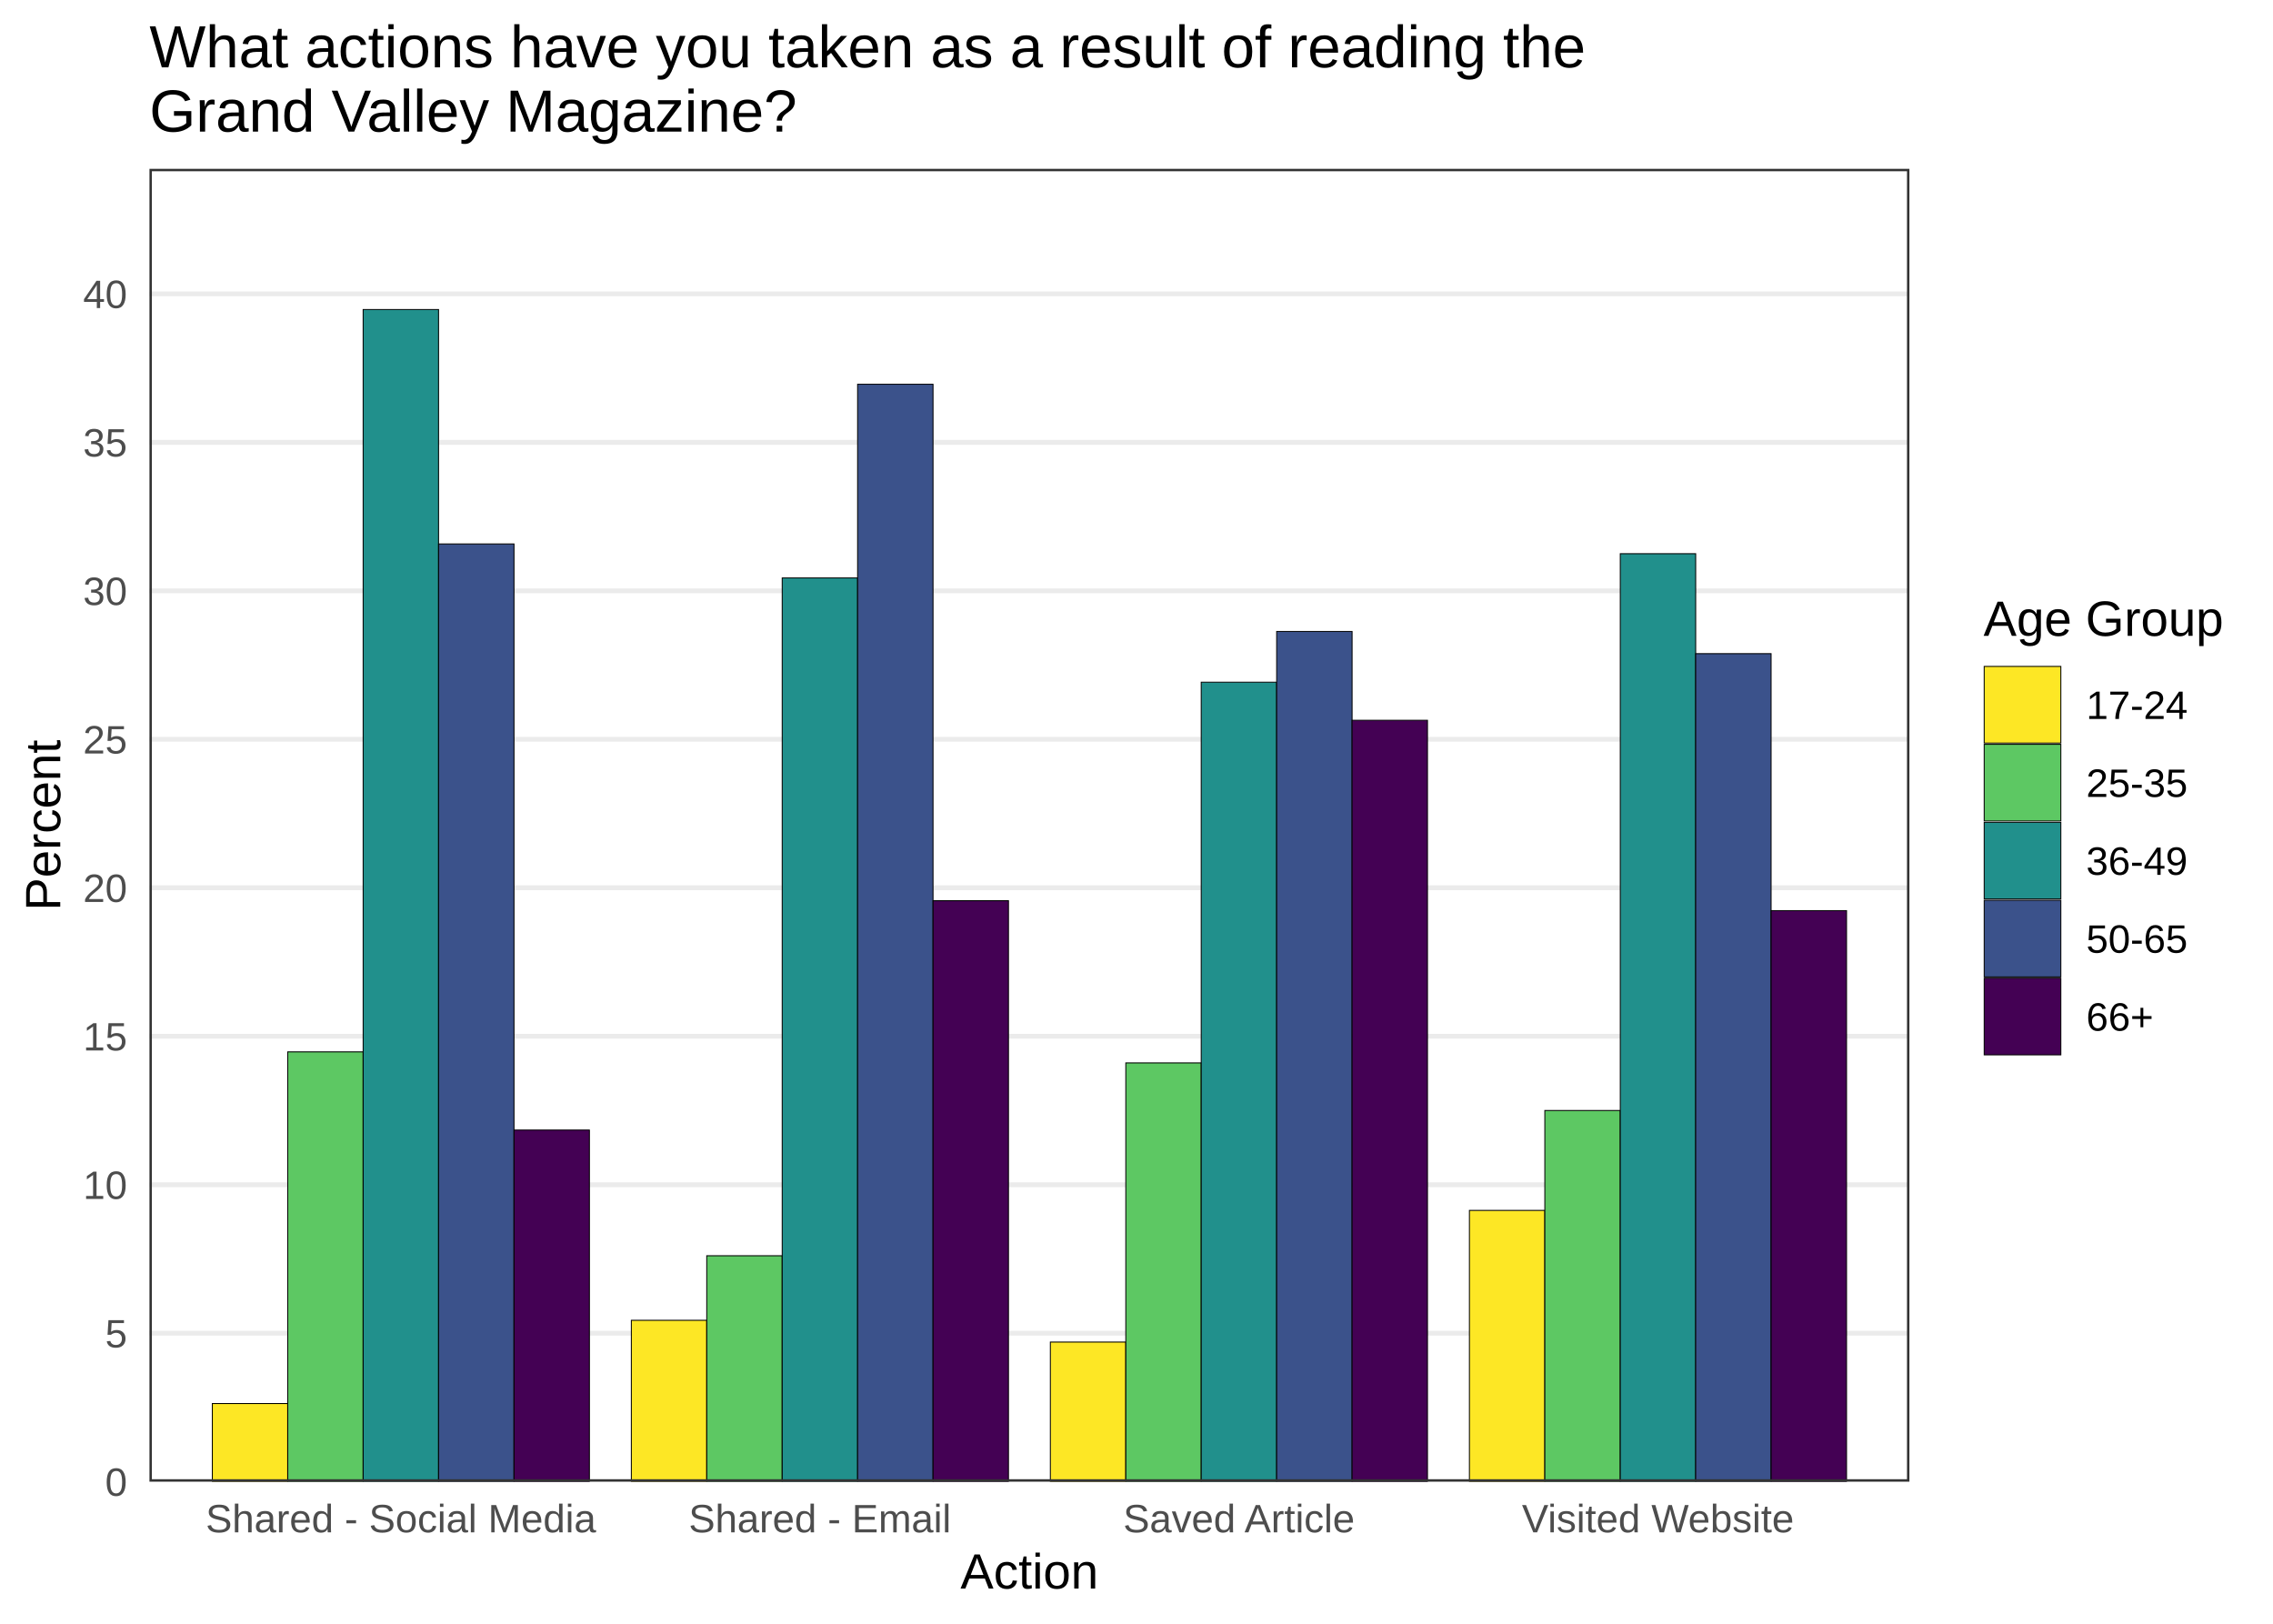
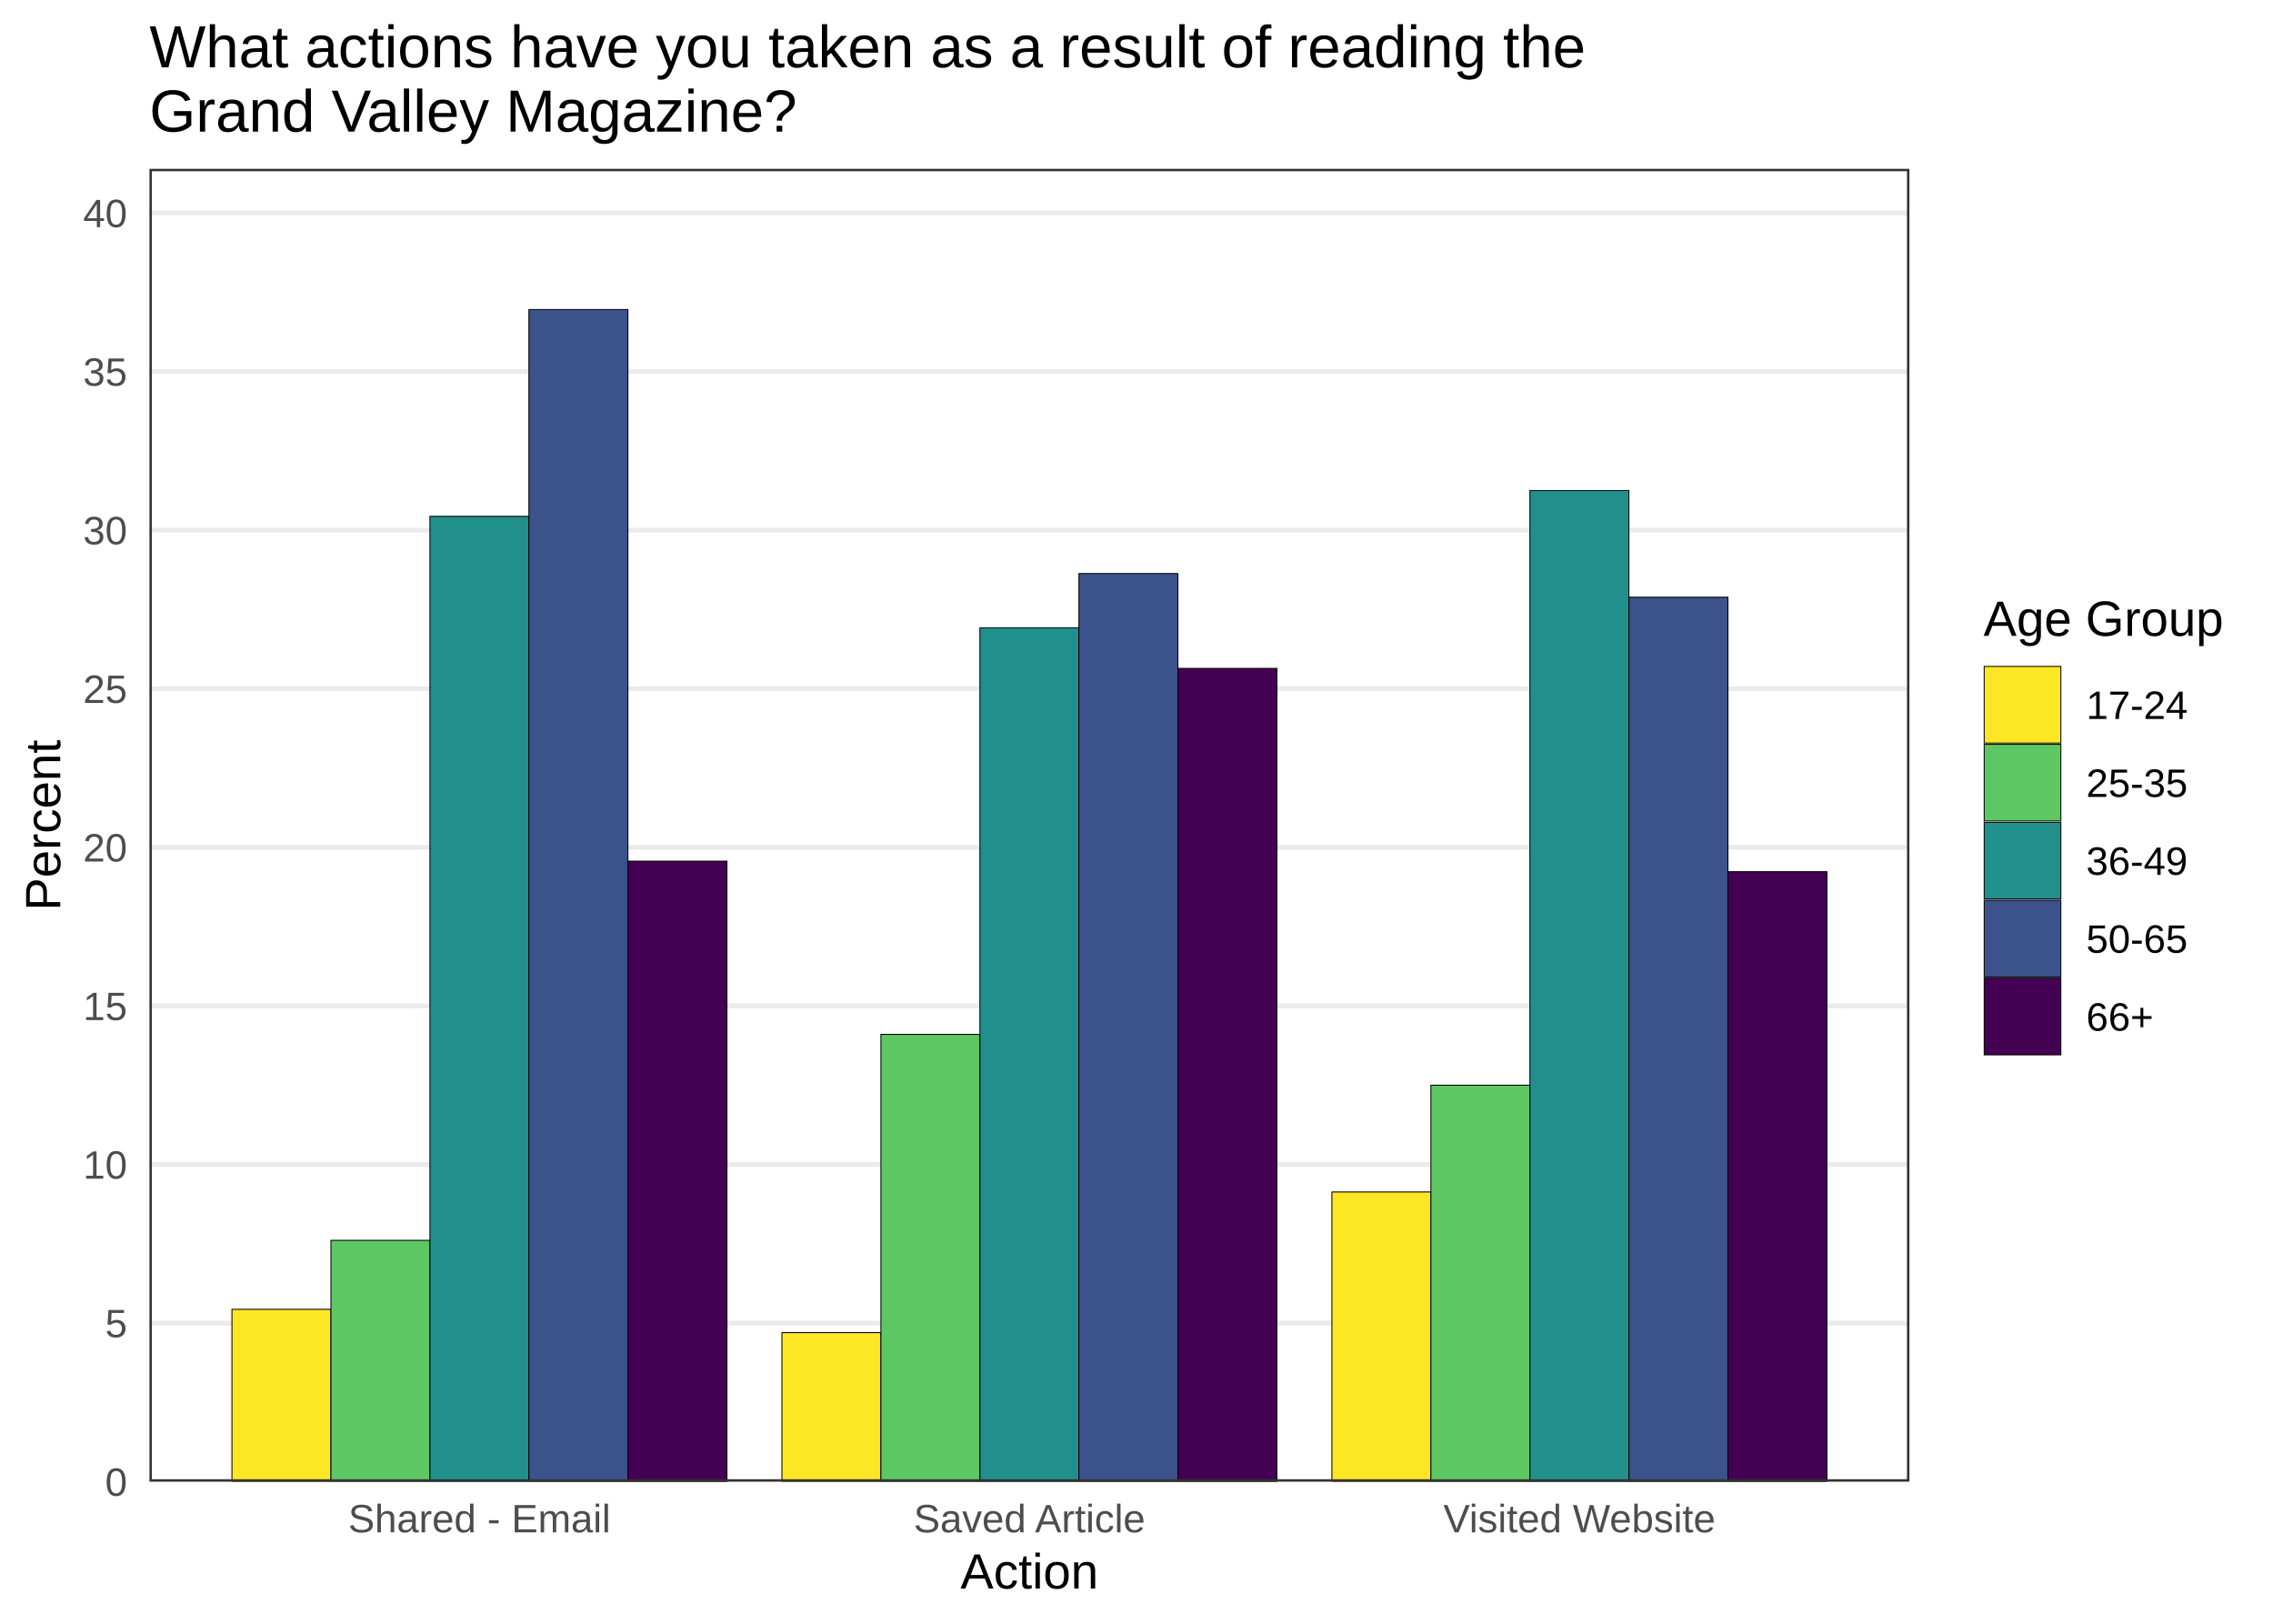
<svg xmlns="http://www.w3.org/2000/svg" class="svglite" width="504.00pt" height="360.00pt" viewBox="0 0 504.00 360.00">
  <defs>
    <style type="text/css">
    .svglite line, .svglite polyline, .svglite polygon, .svglite path, .svglite rect, .svglite circle {
      fill: none;
      stroke: #000000;
      stroke-linecap: round;
      stroke-linejoin: round;
      stroke-miterlimit: 10.00;
    }
    .svglite text {
      white-space: pre;
    }
  </style>
  </defs>
  <rect width="100%" height="100%" style="stroke: none; fill: #FFFFFF;" />
  <defs>
    <clipPath id="cpMC4wMHw1MDQuMDB8MC4wMHwzNjAuMDA=">
      <rect x="0.00" y="0.00" width="504.00" height="360.00" />
    </clipPath>
  </defs>
  <g clip-path="url(#cpMC4wMHw1MDQuMDB8MC4wMHwzNjAuMDA=)">
    <rect x="0" y="0.00" width="504.00" height="360.00" style="stroke-width: 1.07; stroke: #FFFFFF; fill: #FFFFFF;" />
  </g>
  <defs>
    <clipPath id="cpMzMuMTR8NDIzLjM4fDM3LjQzfDMyOC41MA==">
      <rect x="33.14" y="37.43" width="390.24" height="291.07" />
    </clipPath>
  </defs>
  <g clip-path="url(#cpMzMuMTR8NDIzLjM4fDM3LjQzfDMyOC41MA==)">
    <rect x="33.14" y="37.43" width="390.24" height="291.07" style="stroke-width: 1.07; stroke: none; fill: #FFFFFF;" />
    <polyline points="33.14,328.50 423.38,328.50 " style="stroke-width: 1.07; stroke: #EBEBEB; stroke-linecap: butt;" />
-     <polyline points="33.14,295.59 423.38,295.59 " style="stroke-width: 1.07; stroke: #EBEBEB; stroke-linecap: butt;" />
-     <polyline points="33.14,262.67 423.38,262.67 " style="stroke-width: 1.07; stroke: #EBEBEB; stroke-linecap: butt;" />
-     <polyline points="33.14,229.75 423.38,229.75 " style="stroke-width: 1.07; stroke: #EBEBEB; stroke-linecap: butt;" />
-     <polyline points="33.14,196.83 423.38,196.83 " style="stroke-width: 1.07; stroke: #EBEBEB; stroke-linecap: butt;" />
-     <polyline points="33.14,163.91 423.38,163.91 " style="stroke-width: 1.07; stroke: #EBEBEB; stroke-linecap: butt;" />
-     <polyline points="33.14,130.99 423.38,130.99 " style="stroke-width: 1.07; stroke: #EBEBEB; stroke-linecap: butt;" />
-     <polyline points="33.14,98.07 423.38,98.07 " style="stroke-width: 1.07; stroke: #EBEBEB; stroke-linecap: butt;" />
-     <polyline points="33.14,65.15 423.38,65.15 " style="stroke-width: 1.07; stroke: #EBEBEB; stroke-linecap: butt;" />
-     <rect x="232.90" y="297.55" width="16.72" height="30.95" style="stroke-width: 0.21; stroke-linecap: butt; stroke-linejoin: miter; fill: #FDE725;" />
-     <rect x="139.99" y="292.72" width="16.72" height="35.78" style="stroke-width: 0.21; stroke-linecap: butt; stroke-linejoin: miter; fill: #FDE725;" />
-     <rect x="47.08" y="311.18" width="16.72" height="17.33" style="stroke-width: 0.21; stroke-linecap: butt; stroke-linejoin: miter; fill: #FDE725;" />
-     <rect x="325.82" y="268.36" width="16.72" height="60.14" style="stroke-width: 0.21; stroke-linecap: butt; stroke-linejoin: miter; fill: #FDE725;" />
-     <rect x="249.63" y="235.66" width="16.72" height="92.85" style="stroke-width: 0.21; stroke-linecap: butt; stroke-linejoin: miter; fill: #5DC863;" />
-     <rect x="156.71" y="278.41" width="16.72" height="50.09" style="stroke-width: 0.21; stroke-linecap: butt; stroke-linejoin: miter; fill: #5DC863;" />
-     <rect x="63.80" y="233.21" width="16.72" height="95.29" style="stroke-width: 0.21; stroke-linecap: butt; stroke-linejoin: miter; fill: #5DC863;" />
-     <rect x="342.54" y="246.21" width="16.72" height="82.30" style="stroke-width: 0.21; stroke-linecap: butt; stroke-linejoin: miter; fill: #5DC863;" />
-     <rect x="266.35" y="151.25" width="16.72" height="177.25" style="stroke-width: 0.21; stroke-linecap: butt; stroke-linejoin: miter; fill: #21908C;" />
-     <rect x="173.44" y="128.13" width="16.72" height="200.37" style="stroke-width: 0.21; stroke-linecap: butt; stroke-linejoin: miter; fill: #21908C;" />
-     <rect x="80.52" y="68.62" width="16.72" height="259.88" style="stroke-width: 0.21; stroke-linecap: butt; stroke-linejoin: miter; fill: #21908C;" />
-     <rect x="359.27" y="122.76" width="16.72" height="205.74" style="stroke-width: 0.21; stroke-linecap: butt; stroke-linejoin: miter; fill: #21908C;" />
-     <rect x="283.08" y="140.00" width="16.72" height="188.51" style="stroke-width: 0.21; stroke-linecap: butt; stroke-linejoin: miter; fill: #3B528B;" />
-     <rect x="190.16" y="85.19" width="16.72" height="243.31" style="stroke-width: 0.21; stroke-linecap: butt; stroke-linejoin: miter; fill: #3B528B;" />
-     <rect x="97.25" y="120.60" width="16.72" height="207.91" style="stroke-width: 0.21; stroke-linecap: butt; stroke-linejoin: miter; fill: #3B528B;" />
-     <rect x="375.99" y="144.92" width="16.72" height="183.58" style="stroke-width: 0.21; stroke-linecap: butt; stroke-linejoin: miter; fill: #3B528B;" />
-     <rect x="299.80" y="159.69" width="16.72" height="168.81" style="stroke-width: 0.21; stroke-linecap: butt; stroke-linejoin: miter; fill: #440154;" />
-     <rect x="206.89" y="199.69" width="16.72" height="128.81" style="stroke-width: 0.21; stroke-linecap: butt; stroke-linejoin: miter; fill: #440154;" />
-     <rect x="113.97" y="250.54" width="16.72" height="77.97" style="stroke-width: 0.21; stroke-linecap: butt; stroke-linejoin: miter; fill: #440154;" />
-     <rect x="392.72" y="201.89" width="16.72" height="126.61" style="stroke-width: 0.21; stroke-linecap: butt; stroke-linejoin: miter; fill: #440154;" />
+     <polyline points="33.14,293.34 423.38,293.34 " style="stroke-width: 1.07; stroke: #EBEBEB; stroke-linecap: butt;" />
+     <polyline points="33.14,258.18 423.38,258.18 " style="stroke-width: 1.07; stroke: #EBEBEB; stroke-linecap: butt;" />
+     <polyline points="33.14,223.02 423.38,223.02 " style="stroke-width: 1.07; stroke: #EBEBEB; stroke-linecap: butt;" />
+     <polyline points="33.14,187.86 423.38,187.86 " style="stroke-width: 1.07; stroke: #EBEBEB; stroke-linecap: butt;" />
+     <polyline points="33.14,152.70 423.38,152.70 " style="stroke-width: 1.07; stroke: #EBEBEB; stroke-linecap: butt;" />
+     <polyline points="33.14,117.54 423.38,117.54 " style="stroke-width: 1.07; stroke: #EBEBEB; stroke-linecap: butt;" />
+     <polyline points="33.14,82.38 423.38,82.38 " style="stroke-width: 1.07; stroke: #EBEBEB; stroke-linecap: butt;" />
+     <polyline points="33.14,47.22 423.38,47.22 " style="stroke-width: 1.07; stroke: #EBEBEB; stroke-linecap: butt;" />
+     <rect x="173.38" y="295.45" width="21.95" height="33.06" style="stroke-width: 0.21; stroke-linecap: butt; stroke-linejoin: miter; fill: #FDE725;" />
+     <rect x="51.43" y="290.29" width="21.95" height="38.22" style="stroke-width: 0.21; stroke-linecap: butt; stroke-linejoin: miter; fill: #FDE725;" />
+     <rect x="295.33" y="264.27" width="21.95" height="64.24" style="stroke-width: 0.21; stroke-linecap: butt; stroke-linejoin: miter; fill: #FDE725;" />
+     <rect x="195.33" y="229.33" width="21.95" height="99.17" style="stroke-width: 0.21; stroke-linecap: butt; stroke-linejoin: miter; fill: #5DC863;" />
+     <rect x="73.38" y="275.00" width="21.95" height="53.51" style="stroke-width: 0.21; stroke-linecap: butt; stroke-linejoin: miter; fill: #5DC863;" />
+     <rect x="317.28" y="240.60" width="21.95" height="87.90" style="stroke-width: 0.21; stroke-linecap: butt; stroke-linejoin: miter; fill: #5DC863;" />
+     <rect x="217.28" y="139.18" width="21.95" height="189.33" style="stroke-width: 0.21; stroke-linecap: butt; stroke-linejoin: miter; fill: #21908C;" />
+     <rect x="95.33" y="114.48" width="21.95" height="214.02" style="stroke-width: 0.21; stroke-linecap: butt; stroke-linejoin: miter; fill: #21908C;" />
+     <rect x="339.23" y="108.75" width="21.95" height="219.76" style="stroke-width: 0.21; stroke-linecap: butt; stroke-linejoin: miter; fill: #21908C;" />
+     <rect x="239.23" y="127.16" width="21.95" height="201.35" style="stroke-width: 0.21; stroke-linecap: butt; stroke-linejoin: miter; fill: #3B528B;" />
+     <rect x="117.28" y="68.62" width="21.95" height="259.88" style="stroke-width: 0.21; stroke-linecap: butt; stroke-linejoin: miter; fill: #3B528B;" />
+     <rect x="361.19" y="132.41" width="21.95" height="196.09" style="stroke-width: 0.21; stroke-linecap: butt; stroke-linejoin: miter; fill: #3B528B;" />
+     <rect x="261.19" y="148.19" width="21.95" height="180.31" style="stroke-width: 0.21; stroke-linecap: butt; stroke-linejoin: miter; fill: #440154;" />
+     <rect x="139.24" y="190.92" width="21.95" height="137.59" style="stroke-width: 0.21; stroke-linecap: butt; stroke-linejoin: miter; fill: #440154;" />
+     <rect x="383.14" y="193.27" width="21.95" height="135.23" style="stroke-width: 0.21; stroke-linecap: butt; stroke-linejoin: miter; fill: #440154;" />
    <rect x="33.14" y="37.43" width="390.24" height="291.07" style="stroke-width: 1.07; stroke: #333333;" />
  </g>
  <g clip-path="url(#cpMC4wMHw1MDQuMDB8MC4wMHwzNjAuMDA=)">
    <text x="28.21" y="331.65" text-anchor="end" style="font-size: 8.80px;fill: #4D4D4D; font-family: &quot;Arial&quot;;" textLength="4.90px" lengthAdjust="spacingAndGlyphs">0</text>
-     <text x="28.21" y="298.74" text-anchor="end" style="font-size: 8.80px;fill: #4D4D4D; font-family: &quot;Arial&quot;;" textLength="4.90px" lengthAdjust="spacingAndGlyphs">5</text>
-     <text x="28.21" y="265.82" text-anchor="end" style="font-size: 8.80px;fill: #4D4D4D; font-family: &quot;Arial&quot;;" textLength="9.79px" lengthAdjust="spacingAndGlyphs">10</text>
-     <text x="28.21" y="232.90" text-anchor="end" style="font-size: 8.80px;fill: #4D4D4D; font-family: &quot;Arial&quot;;" textLength="9.79px" lengthAdjust="spacingAndGlyphs">15</text>
-     <text x="28.21" y="199.98" text-anchor="end" style="font-size: 8.80px;fill: #4D4D4D; font-family: &quot;Arial&quot;;" textLength="9.79px" lengthAdjust="spacingAndGlyphs">20</text>
-     <text x="28.21" y="167.06" text-anchor="end" style="font-size: 8.80px;fill: #4D4D4D; font-family: &quot;Arial&quot;;" textLength="9.79px" lengthAdjust="spacingAndGlyphs">25</text>
-     <text x="28.21" y="134.14" text-anchor="end" style="font-size: 8.80px;fill: #4D4D4D; font-family: &quot;Arial&quot;;" textLength="9.79px" lengthAdjust="spacingAndGlyphs">30</text>
-     <text x="28.21" y="101.22" text-anchor="end" style="font-size: 8.80px;fill: #4D4D4D; font-family: &quot;Arial&quot;;" textLength="9.79px" lengthAdjust="spacingAndGlyphs">35</text>
-     <text x="28.21" y="68.30" text-anchor="end" style="font-size: 8.80px;fill: #4D4D4D; font-family: &quot;Arial&quot;;" textLength="9.79px" lengthAdjust="spacingAndGlyphs">40</text>
-     <text x="88.89" y="339.74" text-anchor="middle" style="font-size: 8.80px;fill: #4D4D4D; font-family: &quot;Arial&quot;;" textLength="86.59px" lengthAdjust="spacingAndGlyphs">Shared - Social Media</text>
-     <text x="181.80" y="339.74" text-anchor="middle" style="font-size: 8.80px;fill: #4D4D4D; font-family: &quot;Arial&quot;;" textLength="58.20px" lengthAdjust="spacingAndGlyphs">Shared - Email</text>
-     <text x="274.72" y="339.74" text-anchor="middle" style="font-size: 8.80px;fill: #4D4D4D; font-family: &quot;Arial&quot;;" textLength="51.36px" lengthAdjust="spacingAndGlyphs">Saved Article</text>
-     <text x="367.63" y="339.74" text-anchor="middle" style="font-size: 8.80px;fill: #4D4D4D; font-family: &quot;Arial&quot;;" textLength="60.33px" lengthAdjust="spacingAndGlyphs">Visited Website</text>
+     <text x="28.21" y="296.49" text-anchor="end" style="font-size: 8.80px;fill: #4D4D4D; font-family: &quot;Arial&quot;;" textLength="4.90px" lengthAdjust="spacingAndGlyphs">5</text>
+     <text x="28.21" y="261.33" text-anchor="end" style="font-size: 8.80px;fill: #4D4D4D; font-family: &quot;Arial&quot;;" textLength="9.79px" lengthAdjust="spacingAndGlyphs">10</text>
+     <text x="28.21" y="226.17" text-anchor="end" style="font-size: 8.80px;fill: #4D4D4D; font-family: &quot;Arial&quot;;" textLength="9.79px" lengthAdjust="spacingAndGlyphs">15</text>
+     <text x="28.21" y="191.01" text-anchor="end" style="font-size: 8.80px;fill: #4D4D4D; font-family: &quot;Arial&quot;;" textLength="9.79px" lengthAdjust="spacingAndGlyphs">20</text>
+     <text x="28.21" y="155.85" text-anchor="end" style="font-size: 8.80px;fill: #4D4D4D; font-family: &quot;Arial&quot;;" textLength="9.79px" lengthAdjust="spacingAndGlyphs">25</text>
+     <text x="28.21" y="120.69" text-anchor="end" style="font-size: 8.80px;fill: #4D4D4D; font-family: &quot;Arial&quot;;" textLength="9.79px" lengthAdjust="spacingAndGlyphs">30</text>
+     <text x="28.21" y="85.53" text-anchor="end" style="font-size: 8.80px;fill: #4D4D4D; font-family: &quot;Arial&quot;;" textLength="9.79px" lengthAdjust="spacingAndGlyphs">35</text>
+     <text x="28.21" y="50.37" text-anchor="end" style="font-size: 8.80px;fill: #4D4D4D; font-family: &quot;Arial&quot;;" textLength="9.79px" lengthAdjust="spacingAndGlyphs">40</text>
+     <text x="106.31" y="339.74" text-anchor="middle" style="font-size: 8.80px;fill: #4D4D4D; font-family: &quot;Arial&quot;;" textLength="58.20px" lengthAdjust="spacingAndGlyphs">Shared - Email</text>
+     <text x="228.26" y="339.74" text-anchor="middle" style="font-size: 8.80px;fill: #4D4D4D; font-family: &quot;Arial&quot;;" textLength="51.36px" lengthAdjust="spacingAndGlyphs">Saved Article</text>
+     <text x="350.21" y="339.74" text-anchor="middle" style="font-size: 8.80px;fill: #4D4D4D; font-family: &quot;Arial&quot;;" textLength="60.33px" lengthAdjust="spacingAndGlyphs">Visited Website</text>
    <text x="228.26" y="352.20" text-anchor="middle" style="font-size: 11.00px; font-family: &quot;Arial&quot;;" textLength="30.58px" lengthAdjust="spacingAndGlyphs">Action</text>
    <text transform="translate(13.36,182.97) rotate(-90)" text-anchor="middle" style="font-size: 11.00px; font-family: &quot;Arial&quot;;" textLength="37.92px" lengthAdjust="spacingAndGlyphs">Percent</text>
    <rect x="434.34" y="126.45" width="64.18" height="113.03" style="stroke-width: 1.07; stroke: none; fill: #FFFFFF;" />
    <text x="439.82" y="140.97" style="font-size: 11.00px; font-family: &quot;Arial&quot;;" textLength="53.22px" lengthAdjust="spacingAndGlyphs">Age Group</text>
    <rect x="439.82" y="147.61" width="17.28" height="17.28" style="stroke-width: 1.07; stroke: none; fill: #FFFFFF;" />
    <rect x="439.96" y="147.75" width="17.00" height="17.00" style="stroke-width: 0.21; stroke-linecap: butt; stroke-linejoin: miter; fill: #FDE725;" />
    <rect x="439.82" y="164.89" width="17.28" height="17.28" style="stroke-width: 1.07; stroke: none; fill: #FFFFFF;" />
    <rect x="439.96" y="165.03" width="17.00" height="17.00" style="stroke-width: 0.21; stroke-linecap: butt; stroke-linejoin: miter; fill: #5DC863;" />
    <rect x="439.82" y="182.17" width="17.28" height="17.28" style="stroke-width: 1.07; stroke: none; fill: #FFFFFF;" />
    <rect x="439.96" y="182.31" width="17.00" height="17.00" style="stroke-width: 0.21; stroke-linecap: butt; stroke-linejoin: miter; fill: #21908C;" />
    <rect x="439.82" y="199.45" width="17.28" height="17.28" style="stroke-width: 1.07; stroke: none; fill: #FFFFFF;" />
    <rect x="439.96" y="199.59" width="17.00" height="17.00" style="stroke-width: 0.21; stroke-linecap: butt; stroke-linejoin: miter; fill: #3B528B;" />
    <rect x="439.82" y="216.73" width="17.28" height="17.28" style="stroke-width: 1.07; stroke: none; fill: #FFFFFF;" />
    <rect x="439.96" y="216.87" width="17.00" height="17.00" style="stroke-width: 0.21; stroke-linecap: butt; stroke-linejoin: miter; fill: #440154;" />
    <text x="462.58" y="159.40" style="font-size: 8.80px; font-family: &quot;Arial&quot;;" textLength="22.51px" lengthAdjust="spacingAndGlyphs">17-24</text>
    <text x="462.58" y="176.68" style="font-size: 8.80px; font-family: &quot;Arial&quot;;" textLength="22.51px" lengthAdjust="spacingAndGlyphs">25-35</text>
    <text x="462.58" y="193.96" style="font-size: 8.80px; font-family: &quot;Arial&quot;;" textLength="22.51px" lengthAdjust="spacingAndGlyphs">36-49</text>
    <text x="462.58" y="211.24" style="font-size: 8.80px; font-family: &quot;Arial&quot;;" textLength="22.51px" lengthAdjust="spacingAndGlyphs">50-65</text>
    <text x="462.58" y="228.52" style="font-size: 8.80px; font-family: &quot;Arial&quot;;" textLength="14.93px" lengthAdjust="spacingAndGlyphs">66+</text>
    <text x="33.14" y="14.93" style="font-size: 13.20px; font-family: &quot;Arial&quot;;" textLength="321.91px" lengthAdjust="spacingAndGlyphs">What actions have you taken as a result of reading the </text>
    <text x="33.14" y="29.18" style="font-size: 13.20px; font-family: &quot;Arial&quot;;" textLength="143.47px" lengthAdjust="spacingAndGlyphs">Grand Valley Magazine?</text>
  </g>
</svg>
